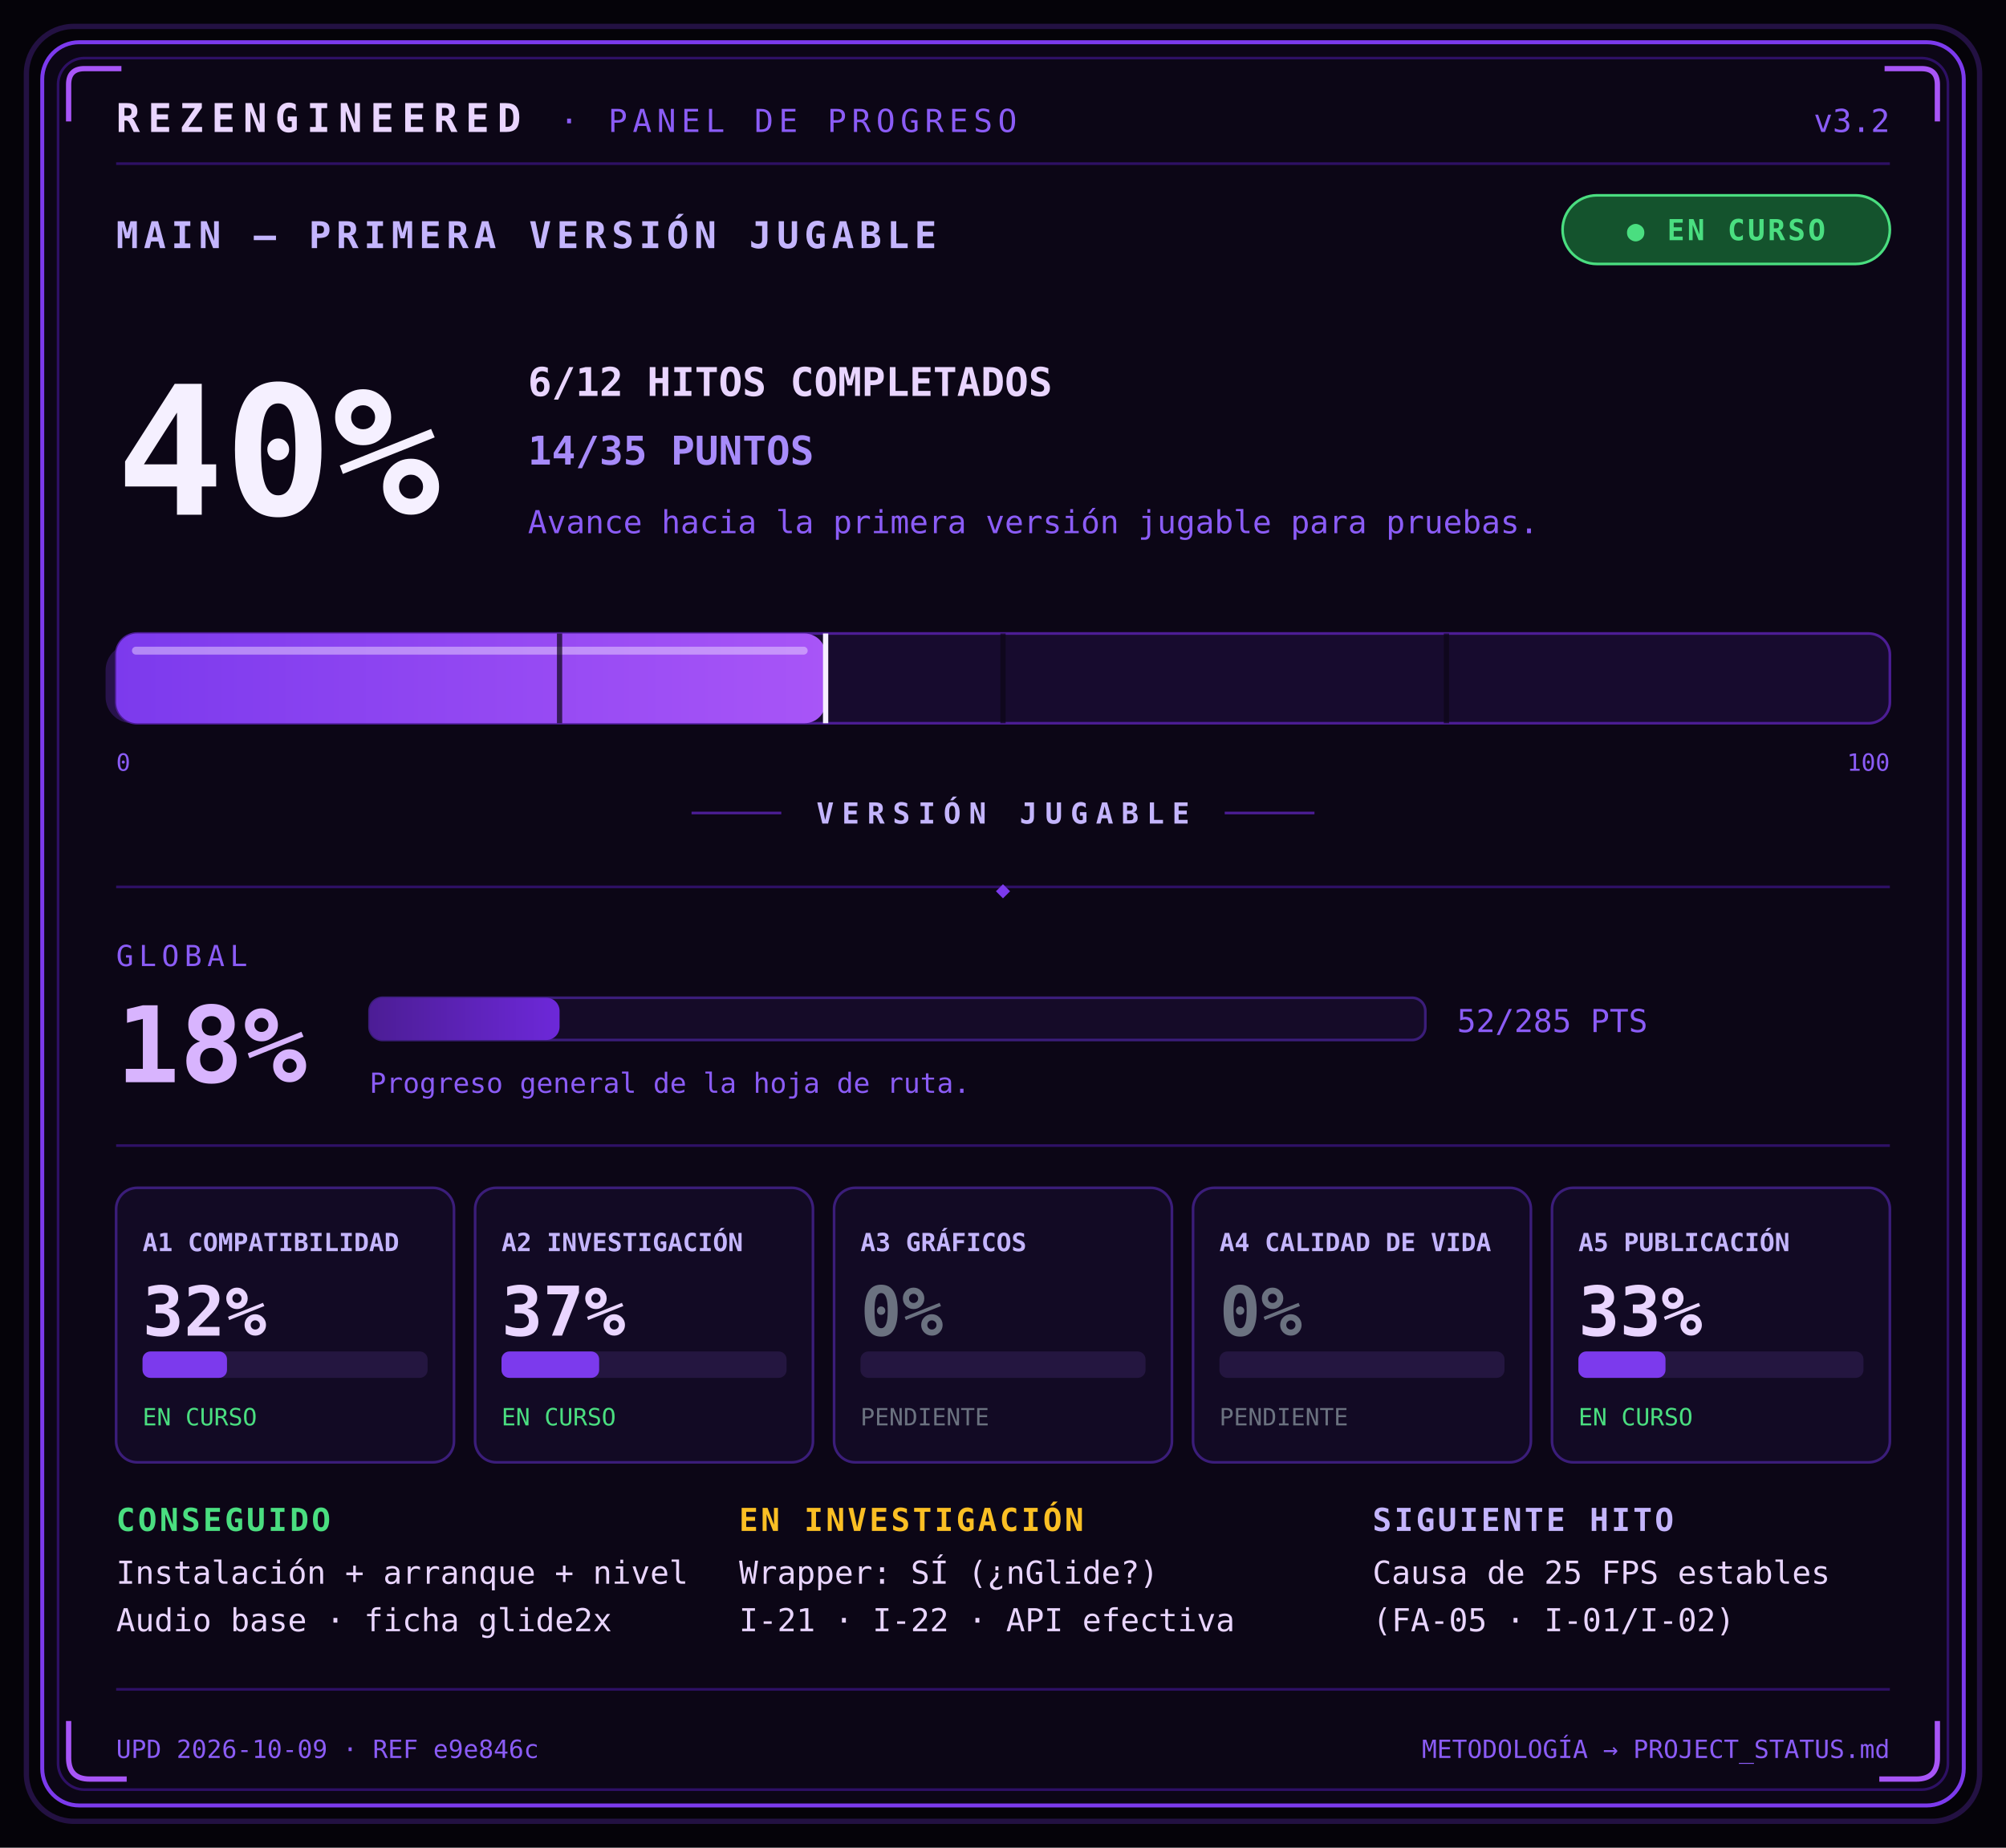
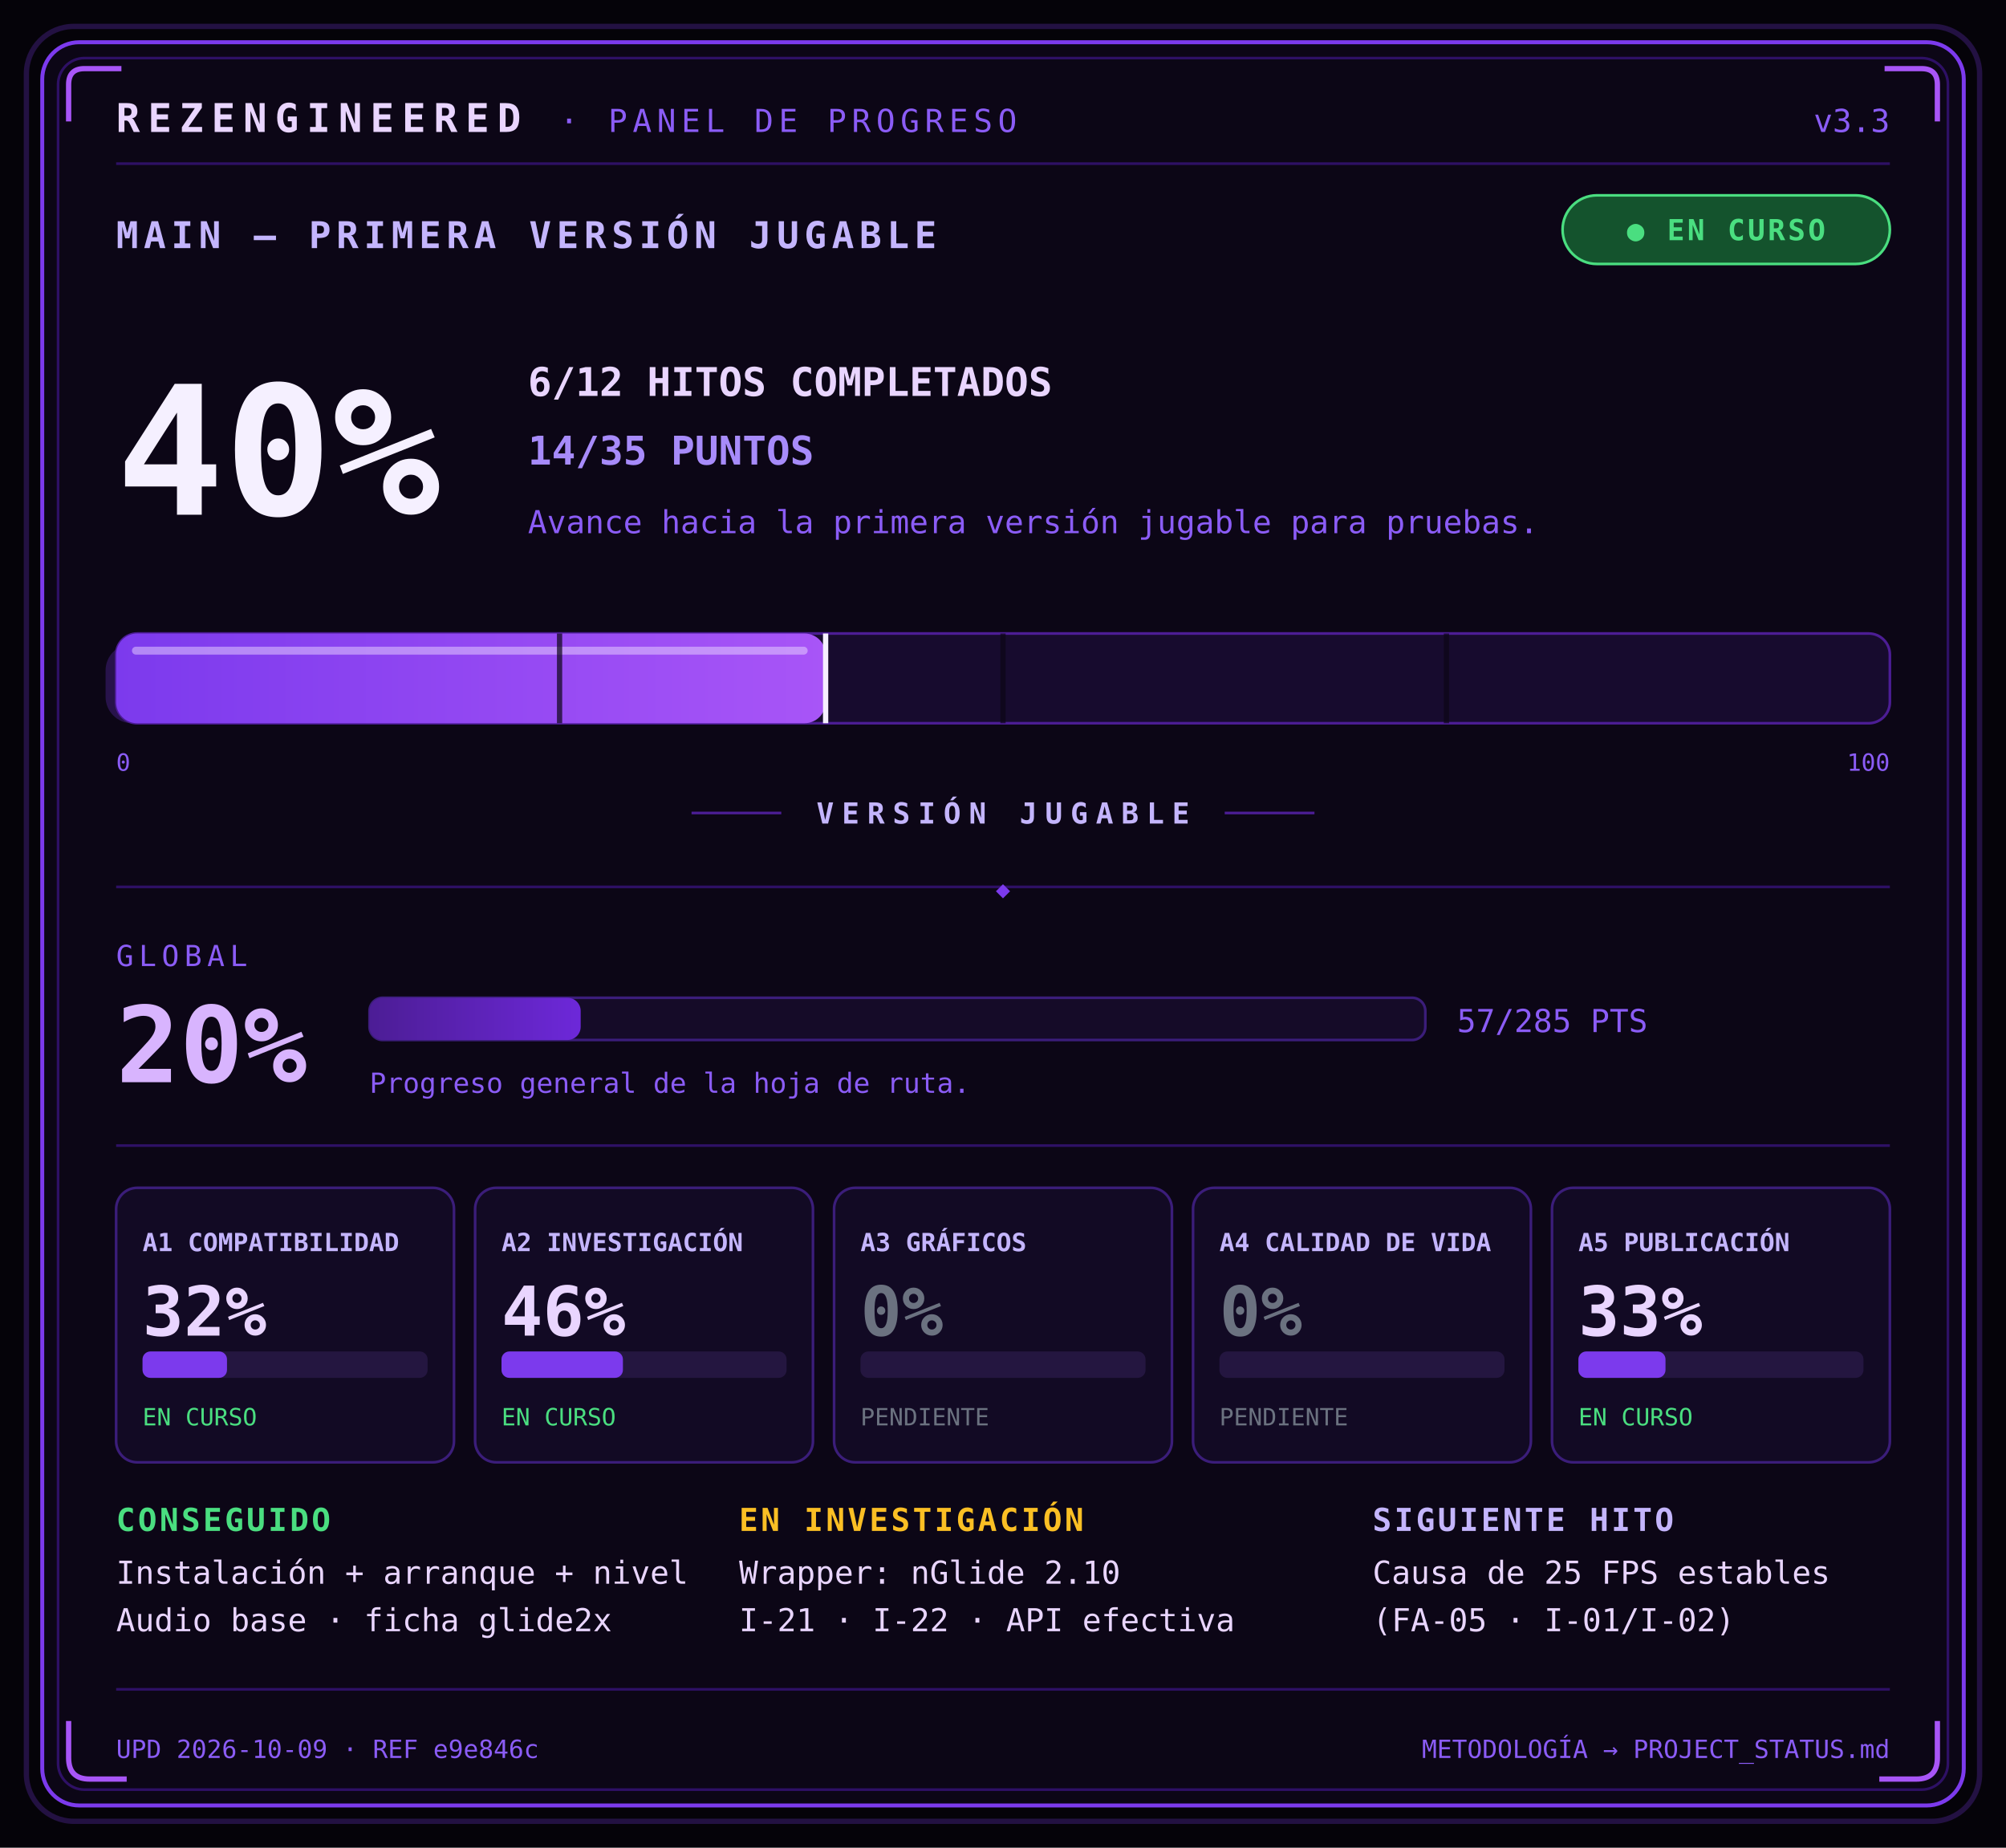
<svg xmlns="http://www.w3.org/2000/svg" viewBox="0 0 760 700" font-family="monospace">
  <defs>
    <linearGradient id="gradMain" x1="0" y1="0" x2="1" y2="0">
      <stop offset="0" stop-color="#7c3aed" />
      <stop offset="1" stop-color="#a855f7" />
    </linearGradient>
    <linearGradient id="gradDim" x1="0" y1="0" x2="1" y2="0">
      <stop offset="0" stop-color="#4c1d95" />
      <stop offset="1" stop-color="#6d28d9" />
    </linearGradient>
  </defs>
  <rect width="760" height="700" fill="#050309" />
  <rect x="10" y="10" width="740" height="680" rx="18" fill="none" stroke="#7c3aed" stroke-width="2" opacity="0.25" />
  <rect x="16" y="16" width="728" height="668" rx="14" fill="#0c0616" stroke="#7c3aed" stroke-width="1.5" />
  <rect x="22" y="22" width="716" height="656" rx="10" fill="none" stroke="#2e1065" stroke-width="1" />
  <g fill="none" stroke="#a855f7" stroke-width="2">
    <path d="M26 46 V32 Q26 26 32 26 H46" />
    <path d="M734 46 V32 Q734 26 728 26 H714" />
    <path d="M26 652 V666 Q26 674 34 674 H48" />
    <path d="M734 652 V666 Q734 674 726 674 H712" />
  </g>
  <text x="44" y="50" font-size="15" font-weight="bold" letter-spacing="3" fill="#e9d5ff">REZENGINEERED</text>
  <text x="212" y="50" font-size="12" letter-spacing="2" fill="#8b5cf6">· PANEL DE PROGRESO</text>
-   <text x="716" y="50" text-anchor="end" font-size="12" fill="#8b5cf6">v3.2</text>
+   <text x="716" y="50" text-anchor="end" font-size="12" fill="#8b5cf6">v3.3</text>
  <line x1="44" y1="62" x2="716" y2="62" stroke="#2e1065" stroke-width="1" />
  <text x="44" y="94" font-size="14" font-weight="bold" letter-spacing="2" fill="#c4b5fd">MAIN — PRIMERA VERSIÓN JUGABLE</text>
  <rect x="592" y="74" width="124" height="26" rx="13" fill="#14532d" stroke="#4ade80" />
  <text x="654" y="91" text-anchor="middle" font-size="11" font-weight="bold" letter-spacing="1" fill="#4ade80">● EN CURSO</text>
  <text x="44" y="195" font-size="68" font-weight="bold" fill="#f5f0ff">40%</text>
  <text x="200" y="150" font-size="15" font-weight="bold" fill="#e9d5ff">6/12 HITOS COMPLETADOS</text>
  <text x="200" y="176" font-size="15" font-weight="bold" fill="#a78bfa">14/35 PUNTOS</text>
  <text x="200" y="202" font-size="12" fill="#8b5cf6">Avance hacia la primera versión jugable para pruebas.</text>
  <rect x="40" y="244" width="276.8" height="30" rx="10" fill="#7c3aed" opacity="0.25" />
  <rect x="44" y="240" width="672" height="34" rx="8" fill="#170b2e" stroke="#4c1d95" />
  <rect x="44" y="240" width="268.8" height="34" rx="8" fill="url(#gradMain)" />
  <rect x="50" y="245" width="256" height="3" rx="1.5" fill="#e9d5ff" opacity="0.5" />
  <g stroke="#0c0616" stroke-width="2" opacity="0.7">
    <line x1="212" y1="240" x2="212" y2="274" />
    <line x1="380" y1="240" x2="380" y2="274" />
    <line x1="548" y1="240" x2="548" y2="274" />
  </g>
  <line x1="312.8" y1="240" x2="312.8" y2="274" stroke="#f5f0ff" stroke-width="2" />
  <text x="44" y="292" font-size="9" fill="#8b5cf6">0</text>
  <text x="716" y="292" text-anchor="end" font-size="9" fill="#8b5cf6">100</text>
  <line x1="262" y1="308" x2="296" y2="308" stroke="#4c1d95" stroke-width="1" />
  <line x1="464" y1="308" x2="498" y2="308" stroke="#4c1d95" stroke-width="1" />
  <text x="380" y="312" text-anchor="middle" font-size="11" font-weight="bold" letter-spacing="3" fill="#c4b5fd">VERSIÓN JUGABLE</text>
  <line x1="44" y1="336" x2="716" y2="336" stroke="#2e1065" stroke-width="1" />
  <text x="380" y="340" text-anchor="middle" font-size="9" fill="#7c3aed">◆</text>
  <text x="44" y="366" font-size="11" letter-spacing="2" fill="#8b5cf6">GLOBAL</text>
-   <text x="44" y="410" font-size="40" font-weight="bold" fill="#d8b4fe">18%</text>
+   <text x="44" y="410" font-size="40" font-weight="bold" fill="#d8b4fe">20%</text>
  <rect x="140" y="378" width="400" height="16" rx="5" fill="#150b28" stroke="#3b1d7a" />
-   <rect x="140" y="378" width="72" height="16" rx="5" fill="url(#gradDim)" />
-   <text x="552" y="391" font-size="12" fill="#8b5cf6">52/285 PTS</text>
+   <rect x="140" y="378" width="80" height="16" rx="5" fill="url(#gradDim)" />
+   <text x="552" y="391" font-size="12" fill="#8b5cf6">57/285 PTS</text>
  <text x="140" y="414" font-size="10.5" fill="#8b5cf6">Progreso general de la hoja de ruta.</text>
  <line x1="44" y1="434" x2="716" y2="434" stroke="#2e1065" stroke-width="1" />
  <g>
    <rect x="44" y="450" width="128" height="104" rx="8" fill="#120a24" stroke="#3b1d7a" />
    <text x="54" y="474" font-size="9.5" font-weight="bold" fill="#c4b5fd">A1 COMPATIBILIDAD</text>
    <text x="54" y="506" font-size="26" font-weight="bold" fill="#e9d5ff">32%</text>
    <rect x="54" y="512" width="108" height="10" rx="3" fill="#241640" />
    <rect x="54" y="512" width="32" height="10" rx="3" fill="#7c3aed" />
    <text x="54" y="540" font-size="9" fill="#4ade80">EN CURSO</text>
  </g>
  <g>
    <rect x="180" y="450" width="128" height="104" rx="8" fill="#120a24" stroke="#3b1d7a" />
    <text x="190" y="474" font-size="9.5" font-weight="bold" fill="#c4b5fd">A2 INVESTIGACIÓN</text>
-     <text x="190" y="506" font-size="26" font-weight="bold" fill="#e9d5ff">37%</text>
+     <text x="190" y="506" font-size="26" font-weight="bold" fill="#e9d5ff">46%</text>
    <rect x="190" y="512" width="108" height="10" rx="3" fill="#241640" />
-     <rect x="190" y="512" width="37" height="10" rx="3" fill="#7c3aed" />
+     <rect x="190" y="512" width="46" height="10" rx="3" fill="#7c3aed" />
    <text x="190" y="540" font-size="9" fill="#4ade80">EN CURSO</text>
  </g>
  <g>
    <rect x="316" y="450" width="128" height="104" rx="8" fill="#120a24" stroke="#3b1d7a" />
    <text x="326" y="474" font-size="9.5" font-weight="bold" fill="#c4b5fd">A3 GRÁFICOS</text>
    <text x="326" y="506" font-size="26" font-weight="bold" fill="#6b7280">0%</text>
    <rect x="326" y="512" width="108" height="10" rx="3" fill="#241640" />
    <text x="326" y="540" font-size="9" fill="#6b7280">PENDIENTE</text>
  </g>
  <g>
    <rect x="452" y="450" width="128" height="104" rx="8" fill="#120a24" stroke="#3b1d7a" />
    <text x="462" y="474" font-size="9.5" font-weight="bold" fill="#c4b5fd">A4 CALIDAD DE VIDA</text>
    <text x="462" y="506" font-size="26" font-weight="bold" fill="#6b7280">0%</text>
    <rect x="462" y="512" width="108" height="10" rx="3" fill="#241640" />
    <text x="462" y="540" font-size="9" fill="#6b7280">PENDIENTE</text>
  </g>
  <g>
    <rect x="588" y="450" width="128" height="104" rx="8" fill="#120a24" stroke="#3b1d7a" />
    <text x="598" y="474" font-size="9.5" font-weight="bold" fill="#c4b5fd">A5 PUBLICACIÓN</text>
    <text x="598" y="506" font-size="26" font-weight="bold" fill="#e9d5ff">33%</text>
    <rect x="598" y="512" width="108" height="10" rx="3" fill="#241640" />
    <rect x="598" y="512" width="33" height="10" rx="3" fill="#7c3aed" />
    <text x="598" y="540" font-size="9" fill="#4ade80">EN CURSO</text>
  </g>
  <text x="44" y="580" font-size="12" font-weight="bold" letter-spacing="1" fill="#4ade80">CONSEGUIDO</text>
  <text x="44" y="600" font-size="12" fill="#e9d5ff">Instalación + arranque + nivel</text>
  <text x="44" y="618" font-size="12" fill="#e9d5ff">Audio base · ficha glide2x</text>
  <text x="280" y="580" font-size="12" font-weight="bold" letter-spacing="1" fill="#fbbf24">EN INVESTIGACIÓN</text>
-   <text x="280" y="600" font-size="12" fill="#e9d5ff">Wrapper: SÍ (¿nGlide?)</text>
+   <text x="280" y="600" font-size="12" fill="#e9d5ff">Wrapper: nGlide 2.10</text>
  <text x="280" y="618" font-size="12" fill="#e9d5ff">I-21 · I-22 · API efectiva</text>
  <text x="520" y="580" font-size="12" font-weight="bold" letter-spacing="1" fill="#c4b5fd">SIGUIENTE HITO</text>
  <text x="520" y="600" font-size="12" fill="#e9d5ff">Causa de 25 FPS estables</text>
  <text x="520" y="618" font-size="12" fill="#e9d5ff">(FA-05 · I-01/I-02)</text>
  <line x1="44" y1="640" x2="716" y2="640" stroke="#2e1065" stroke-width="1" />
  <text x="44" y="666" font-size="9.5" fill="#8b5cf6">UPD 2026-10-09 · REF e9e846c</text>
  <text x="716" y="666" text-anchor="end" font-size="9.5" fill="#8b5cf6">METODOLOGÍA → PROJECT_STATUS.md</text>
</svg>
